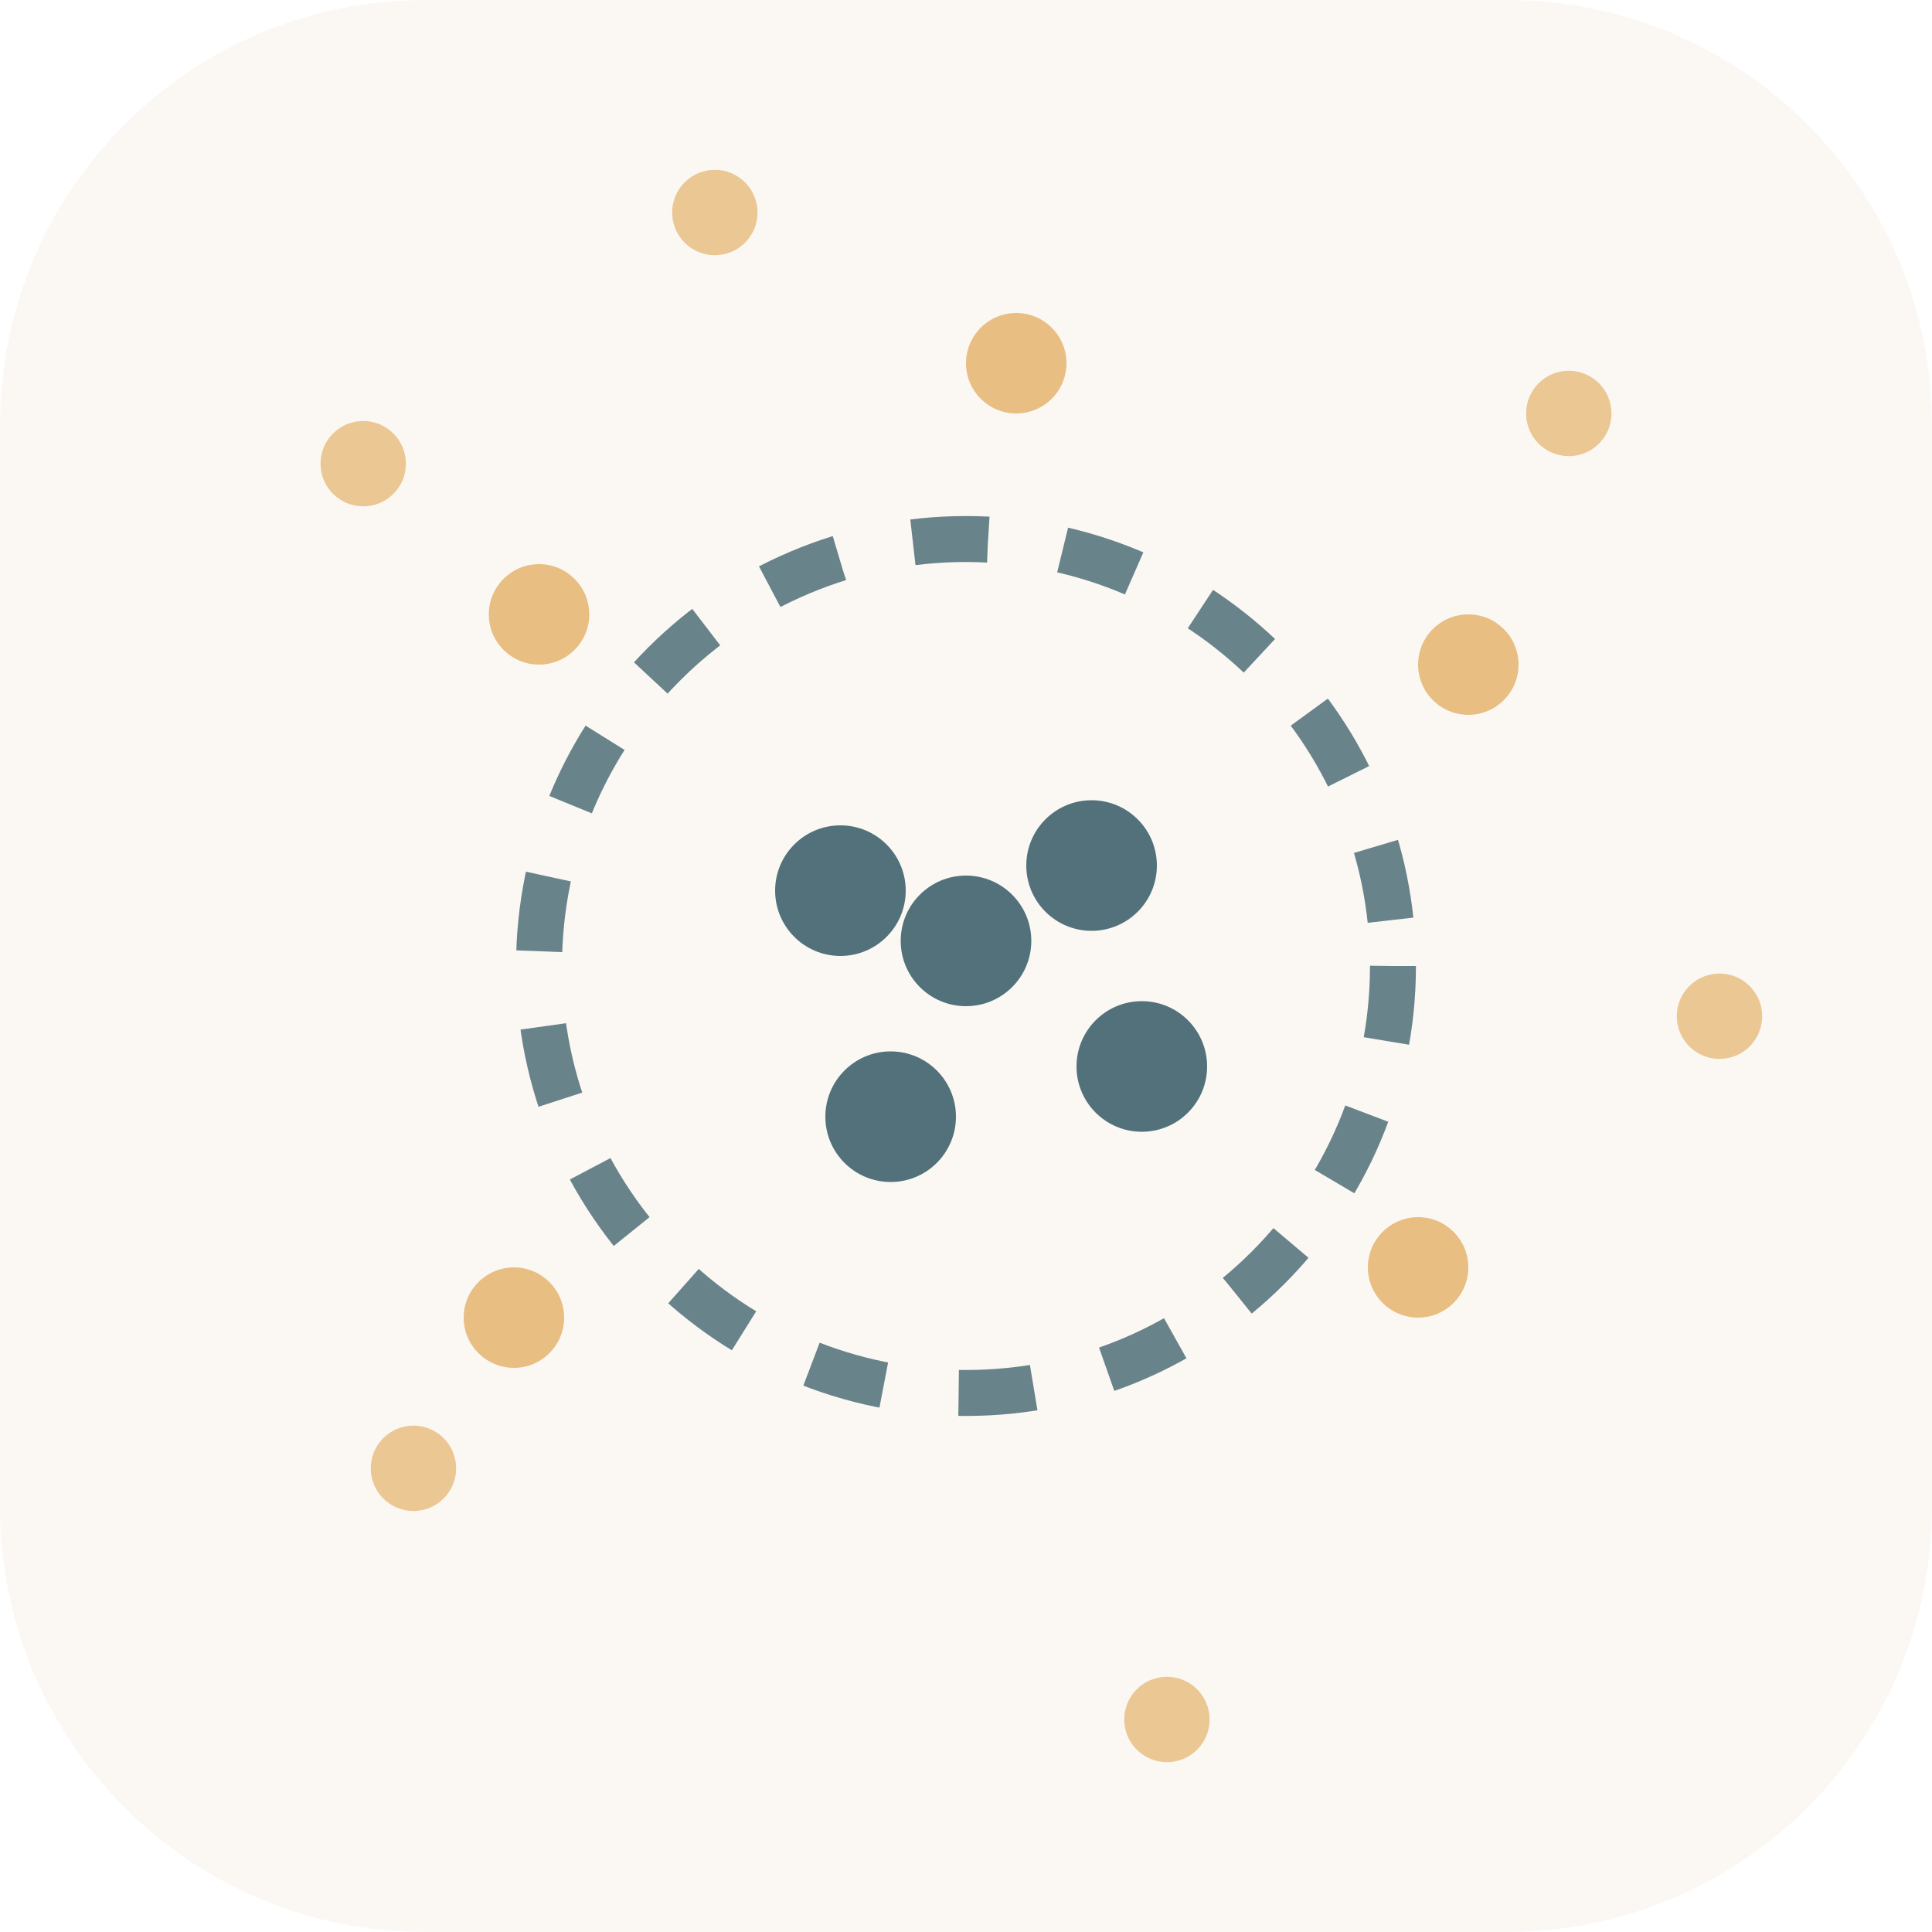
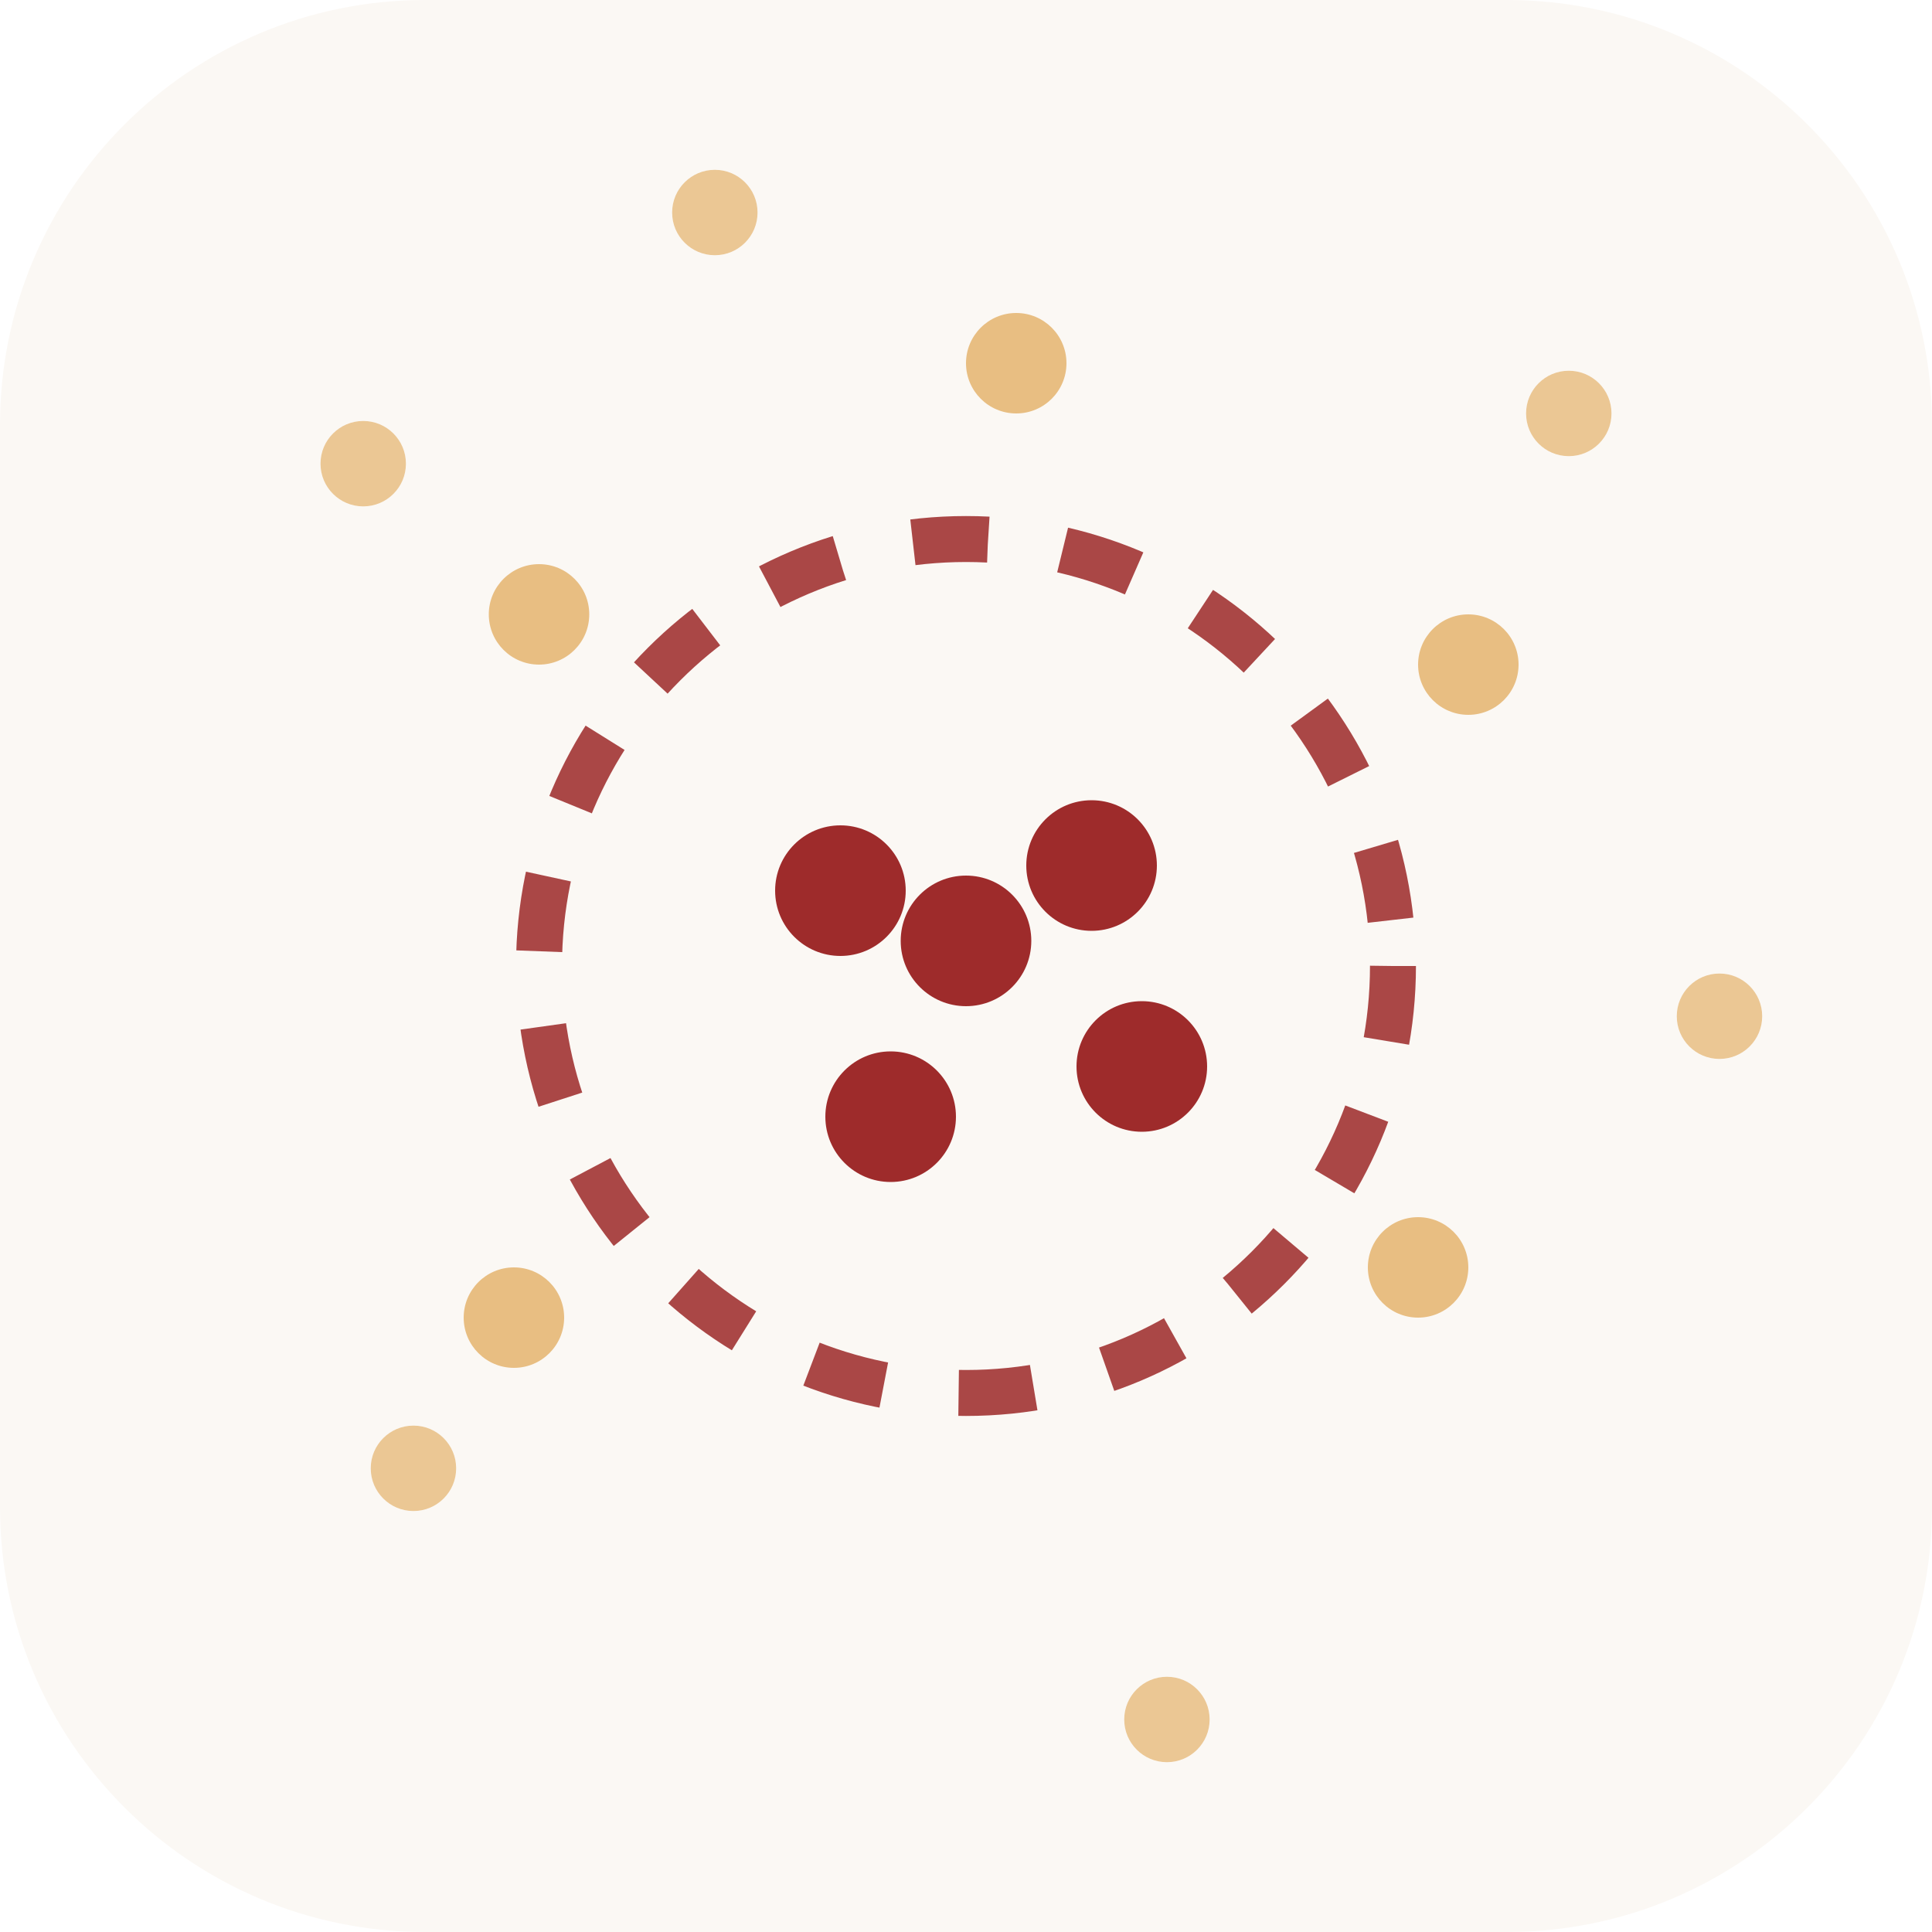
<svg xmlns="http://www.w3.org/2000/svg" viewBox="0 0 100 100" fill="none" role="img" aria-label="Management Science">
  <rect x="0" y="0" width="100" height="100" rx="22" fill="#fbf8f4" />
  <g transform="translate(50,50) scale(1.3) translate(-50,-50)">
-     <circle cx="50" cy="50" r="17" stroke="#52717a" stroke-width="1.83" stroke-dasharray="3 3" opacity="0.86" />
+     <circle cx="50" cy="50" r="17" stroke="#9E2B2B" stroke-width="1.83" stroke-dasharray="3 3" opacity="0.86" />
    <g fill="#e4b169" opacity="0.69">
      <circle cx="26" cy="30" r="1.7" />
      <circle cx="74" cy="28" r="1.7" />
      <circle cx="80" cy="52" r="1.7" />
      <circle cx="28" cy="70" r="1.7" />
      <circle cx="58" cy="80" r="1.7" />
      <circle cx="40" cy="20" r="1.7" />
    </g>
    <g fill="#e4b169" opacity="0.82">
      <circle cx="33" cy="36" r="2" />
      <circle cx="70" cy="38" r="2" />
      <circle cx="68" cy="62" r="2" />
      <circle cx="32" cy="64" r="2" />
      <circle cx="52" cy="26" r="2" />
    </g>
-     <g fill="#52717a">
+     <g fill="#9E2B2B">
      <circle cx="50" cy="49" r="2.6" />
      <circle cx="45" cy="47" r="2.6" />
      <circle cx="55" cy="46" r="2.6" />
      <circle cx="57" cy="54" r="2.6" />
      <circle cx="47" cy="56" r="2.6" />
    </g>
  </g>
</svg>
